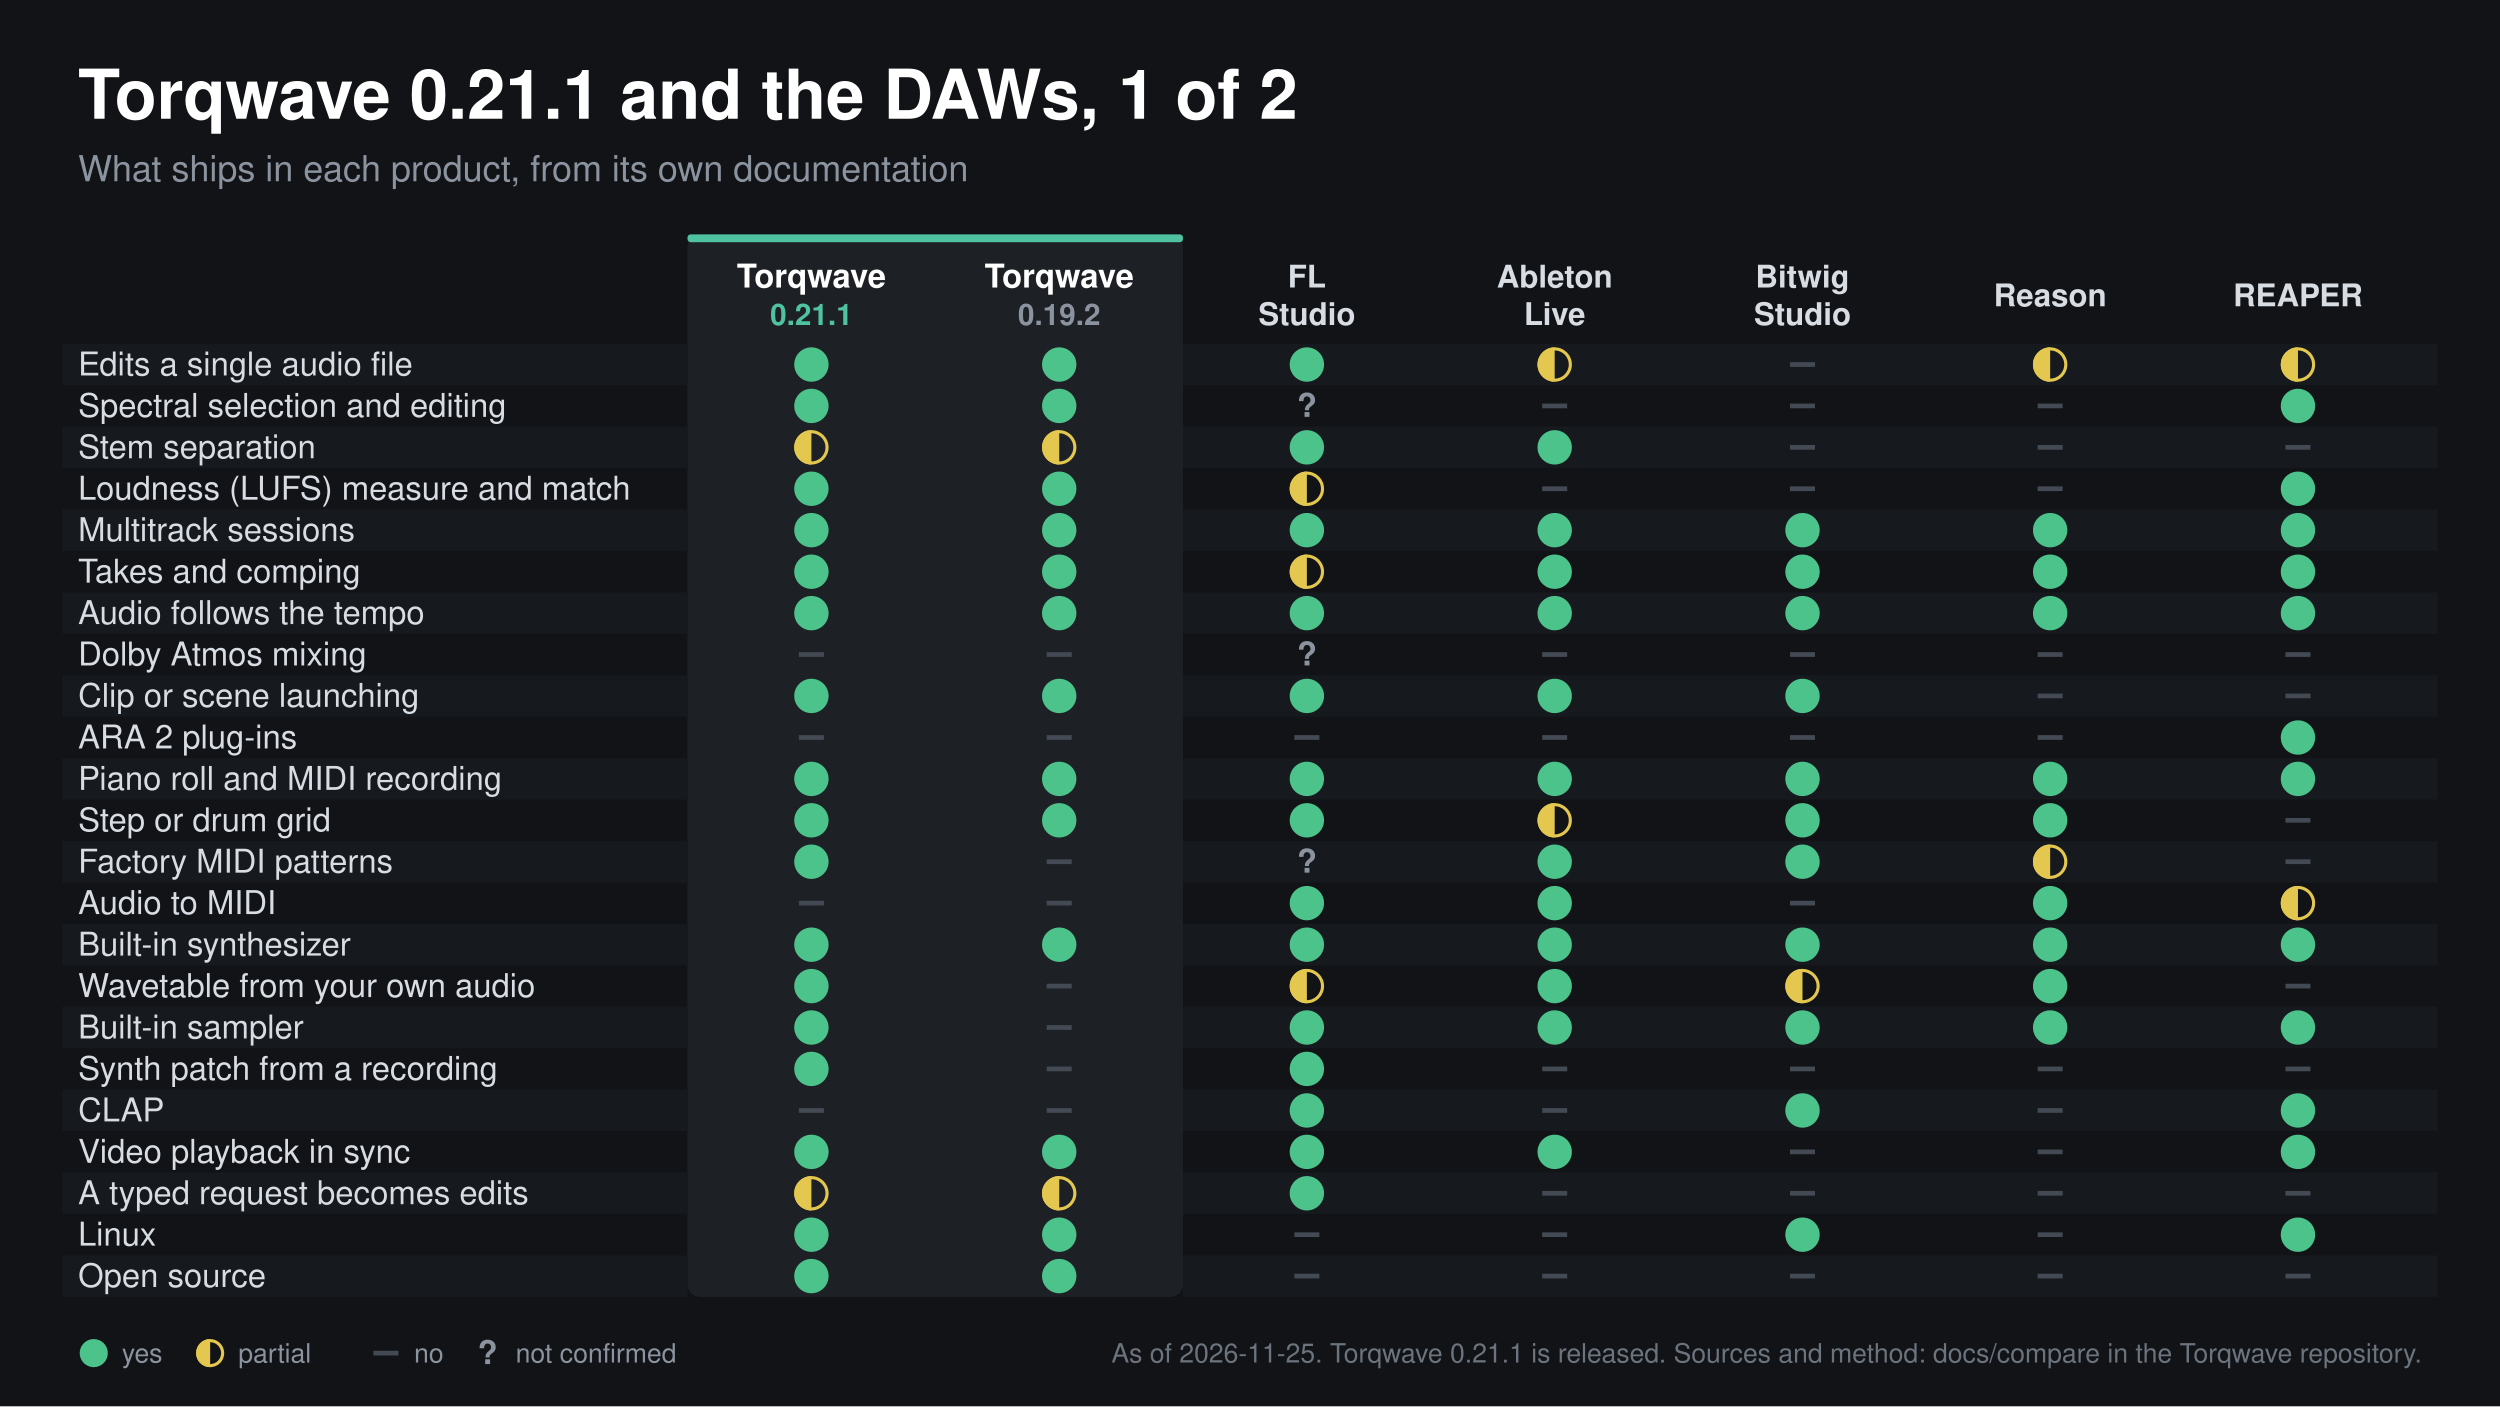
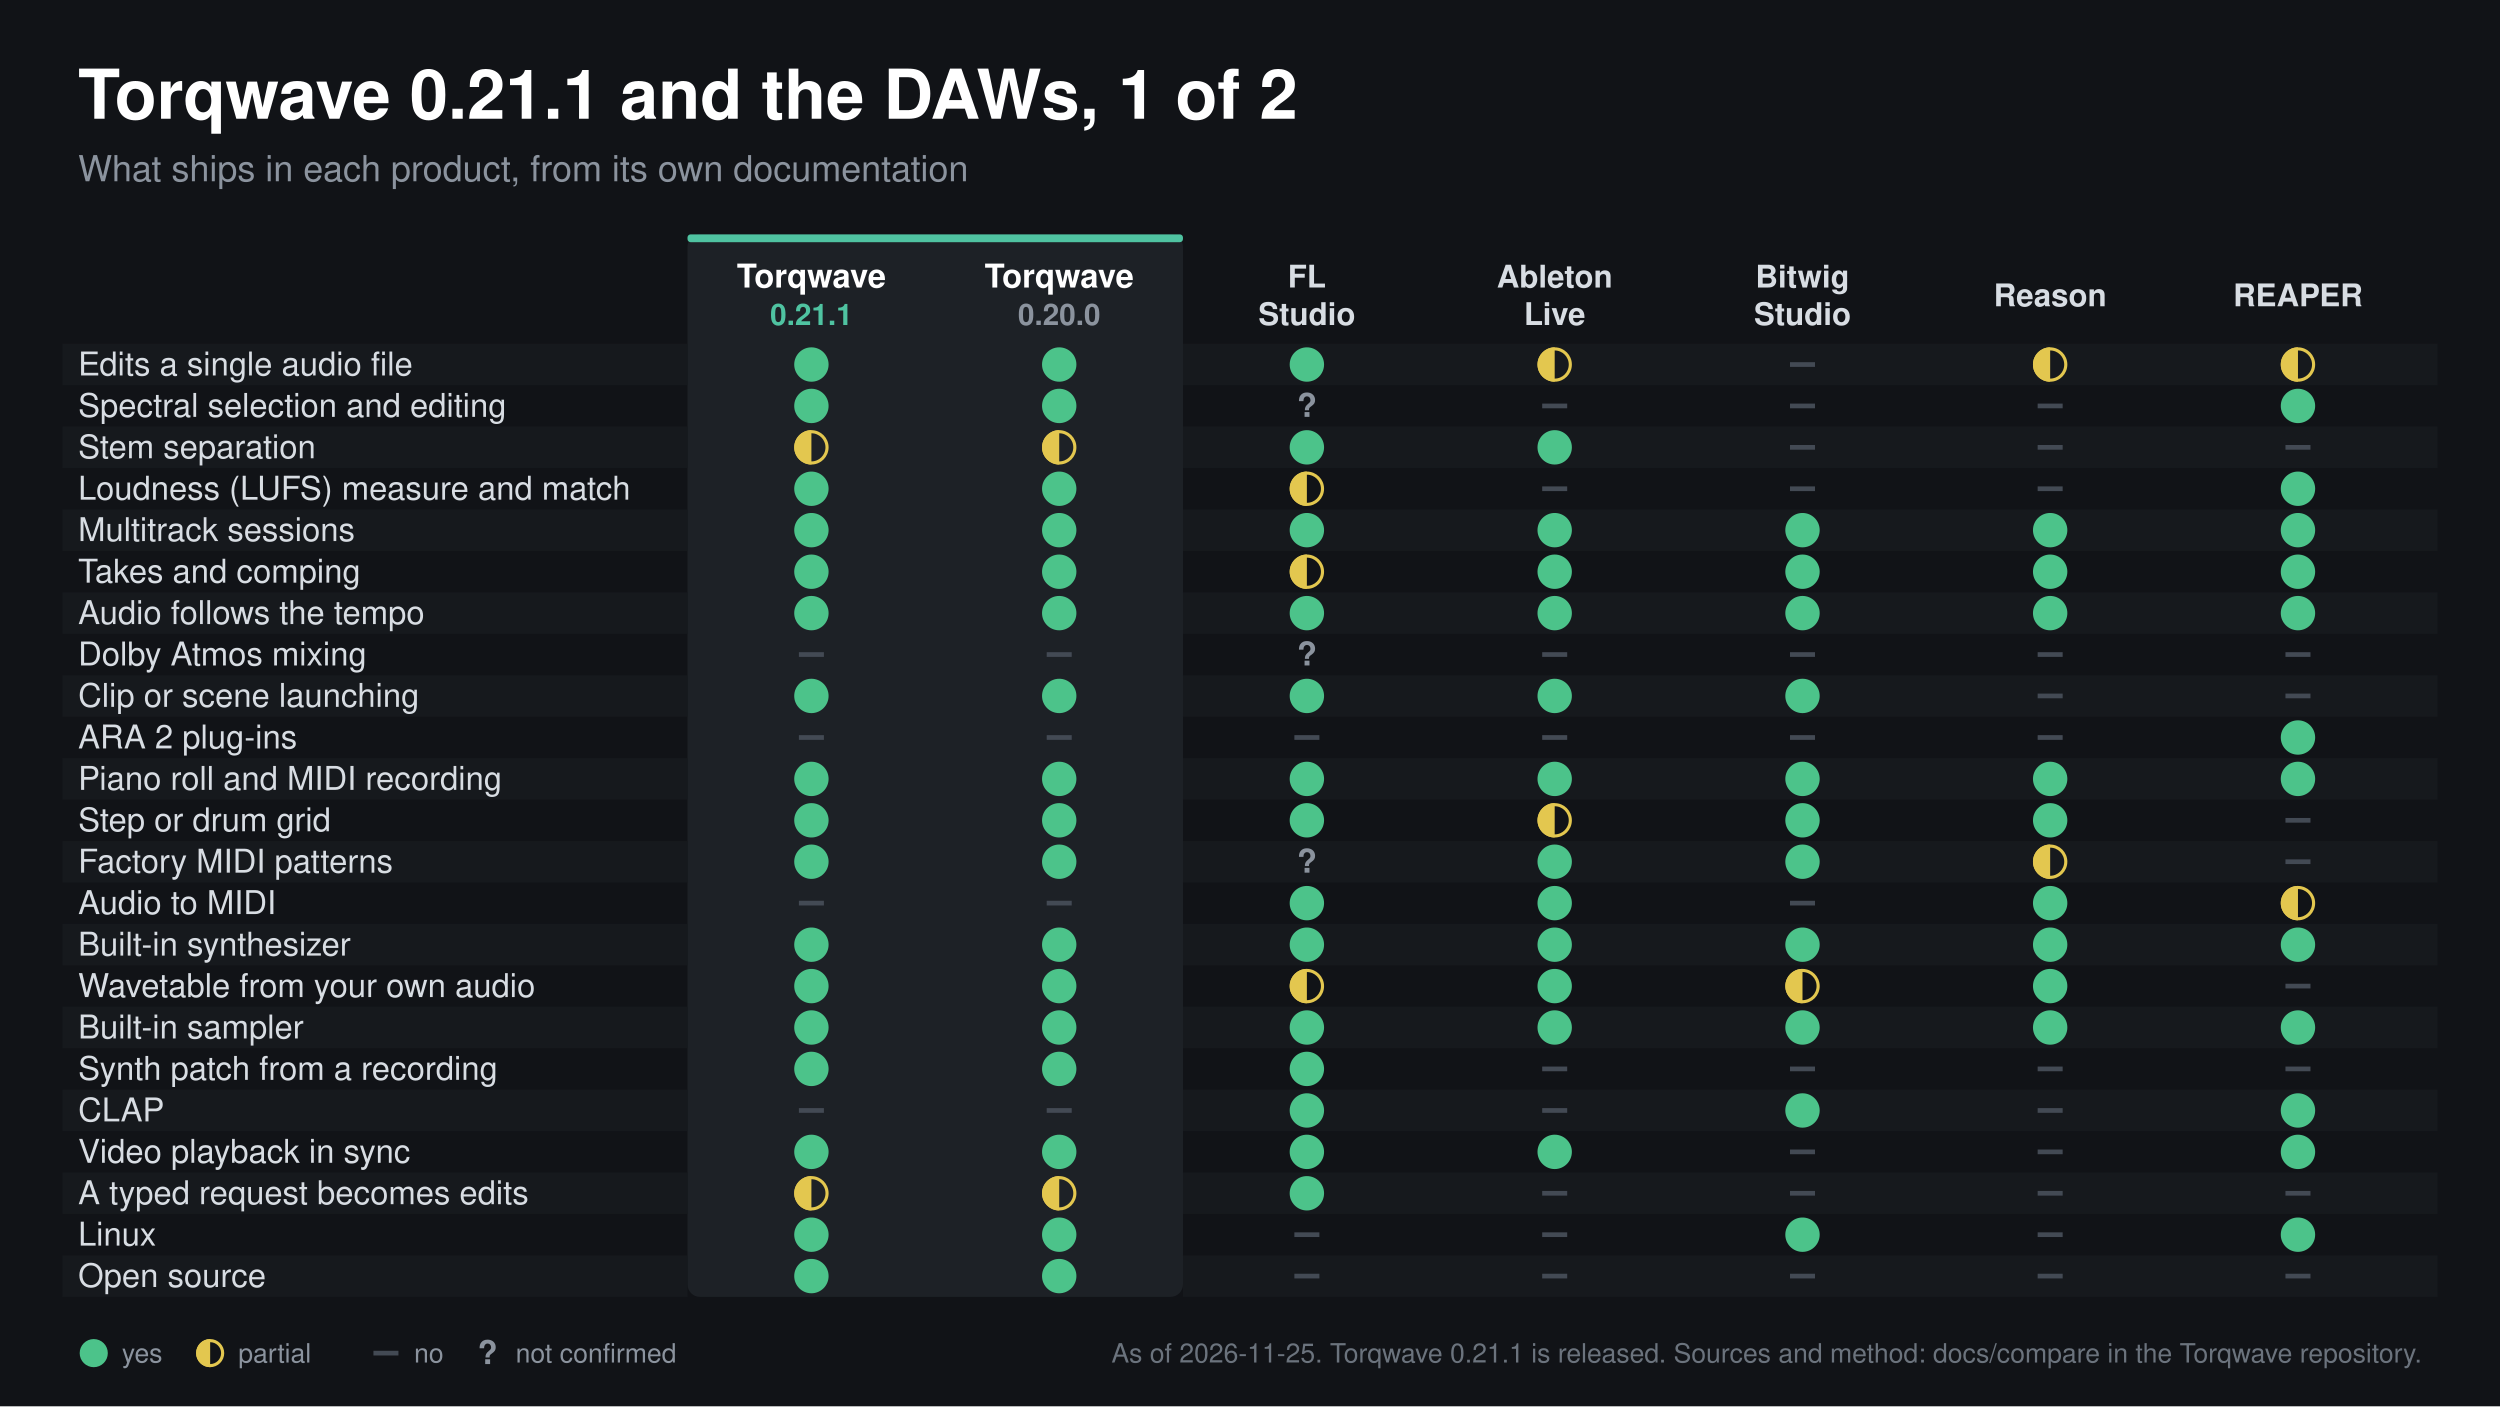
<svg xmlns="http://www.w3.org/2000/svg" width="1600" height="900" viewBox="0 0 1600 900" font-family="Helvetica Neue, Helvetica, Arial, sans-serif">
  <rect width="1600" height="900" fill="#111317" />
  <text x="50.0" y="76.0" font-size="44" fill="#ffffff" text-anchor="start" font-weight="bold">Torqwave 0.21.1 and the DAWs, 1 of 2</text>
  <text x="50.0" y="116.0" font-size="23" fill="#8b939e" text-anchor="start" font-weight="normal">What ships in each product, from its own documentation</text>
  <text x="1550.0" y="872.0" font-size="17" fill="#6b737d" text-anchor="end" font-weight="normal">As of 2026-11-25. Torqwave 0.21.1 is released. Sources and method: docs/compare in the Torqwave repository.</text>
  <rect x="440.0" y="150.0" width="317.1" height="680.0" rx="8" fill="#1d2126" />
  <rect x="440.0" y="150.0" width="317.1" height="5.0" rx="2" fill="#4fc3a1" />
  <text x="519.3" y="184.0" font-size="21" fill="#ffffff" text-anchor="middle" font-weight="bold">Torqwave</text>
  <text x="519.3" y="208.0" font-size="19" fill="#4fc3a1" text-anchor="middle" font-weight="bold">0.21.1</text>
  <text x="677.9" y="184.0" font-size="21" fill="#ffffff" text-anchor="middle" font-weight="bold">Torqwave</text>
-   <text x="677.9" y="208.0" font-size="19" fill="#8b939e" text-anchor="middle" font-weight="bold">0.19.2</text>
+   <text x="677.9" y="208.0" font-size="19" fill="#8b939e" text-anchor="middle" font-weight="bold">0.20.0</text>
  <text x="836.4" y="184.0" font-size="20" fill="#d8dde3" text-anchor="middle" font-weight="bold">FL</text>
  <text x="836.4" y="208.0" font-size="20" fill="#d8dde3" text-anchor="middle" font-weight="bold">Studio</text>
  <text x="995.0" y="184.0" font-size="20" fill="#d8dde3" text-anchor="middle" font-weight="bold">Ableton</text>
  <text x="995.0" y="208.0" font-size="20" fill="#d8dde3" text-anchor="middle" font-weight="bold">Live</text>
  <text x="1153.6" y="184.0" font-size="20" fill="#d8dde3" text-anchor="middle" font-weight="bold">Bitwig</text>
  <text x="1153.6" y="208.0" font-size="20" fill="#d8dde3" text-anchor="middle" font-weight="bold">Studio</text>
  <text x="1312.1" y="196.0" font-size="20" fill="#d8dde3" text-anchor="middle" font-weight="bold">Reason</text>
  <text x="1470.7" y="196.0" font-size="20" fill="#d8dde3" text-anchor="middle" font-weight="bold">REAPER</text>
  <rect x="40.0" y="220.0" width="400.0" height="26.5" rx="0" fill="#16191d" />
  <rect x="757.1" y="220.0" width="802.9" height="26.5" rx="0" fill="#16191d" />
  <text x="50.0" y="240.3" font-size="21" fill="#d8dde3" text-anchor="start" font-weight="normal">Edits a single audio file</text>
  <circle cx="519.3" cy="233.3" r="11" fill="#4cc38a" />
  <circle cx="677.9" cy="233.3" r="11" fill="#4cc38a" />
  <circle cx="836.4" cy="233.3" r="11" fill="#4cc38a" />
  <circle cx="995.0" cy="233.3" r="10" fill="none" stroke="#e3c74f" stroke-width="2" />
  <path d="M 995.0 222.3 A 11 11 0 0 0 995.0 244.3 Z" fill="#e3c74f" />
  <line x1="1145.6" y1="233.3" x2="1161.6" y2="233.3" stroke="#434a54" stroke-width="3" />
  <circle cx="1312.1" cy="233.3" r="10" fill="none" stroke="#e3c74f" stroke-width="2" />
  <path d="M 1312.1 222.3 A 11 11 0 0 0 1312.1 244.3 Z" fill="#e3c74f" />
  <circle cx="1470.7" cy="233.3" r="10" fill="none" stroke="#e3c74f" stroke-width="2" />
  <path d="M 1470.7 222.3 A 11 11 0 0 0 1470.7 244.3 Z" fill="#e3c74f" />
  <text x="50.0" y="266.8" font-size="21" fill="#d8dde3" text-anchor="start" font-weight="normal">Spectral selection and editing</text>
  <circle cx="519.3" cy="259.8" r="11" fill="#4cc38a" />
  <circle cx="677.9" cy="259.8" r="11" fill="#4cc38a" />
  <text x="836.4" y="266.8" font-size="21" fill="#8b939e" text-anchor="middle" font-weight="bold">?</text>
  <line x1="987.0" y1="259.8" x2="1003.0" y2="259.8" stroke="#434a54" stroke-width="3" />
  <line x1="1145.6" y1="259.8" x2="1161.6" y2="259.8" stroke="#434a54" stroke-width="3" />
  <line x1="1304.1" y1="259.8" x2="1320.1" y2="259.8" stroke="#434a54" stroke-width="3" />
  <circle cx="1470.7" cy="259.8" r="11" fill="#4cc38a" />
  <rect x="40.0" y="273.0" width="400.0" height="26.5" rx="0" fill="#16191d" />
  <rect x="757.1" y="273.0" width="802.9" height="26.5" rx="0" fill="#16191d" />
  <text x="50.0" y="293.3" font-size="21" fill="#d8dde3" text-anchor="start" font-weight="normal">Stem separation</text>
  <circle cx="519.3" cy="286.3" r="10" fill="none" stroke="#e3c74f" stroke-width="2" />
  <path d="M 519.3 275.3 A 11 11 0 0 0 519.3 297.3 Z" fill="#e3c74f" />
  <circle cx="677.9" cy="286.3" r="10" fill="none" stroke="#e3c74f" stroke-width="2" />
  <path d="M 677.9 275.3 A 11 11 0 0 0 677.9 297.3 Z" fill="#e3c74f" />
  <circle cx="836.4" cy="286.3" r="11" fill="#4cc38a" />
  <circle cx="995.0" cy="286.3" r="11" fill="#4cc38a" />
  <line x1="1145.6" y1="286.3" x2="1161.6" y2="286.3" stroke="#434a54" stroke-width="3" />
  <line x1="1304.1" y1="286.3" x2="1320.1" y2="286.3" stroke="#434a54" stroke-width="3" />
  <line x1="1462.7" y1="286.3" x2="1478.7" y2="286.3" stroke="#434a54" stroke-width="3" />
  <text x="50.0" y="319.8" font-size="21" fill="#d8dde3" text-anchor="start" font-weight="normal">Loudness (LUFS) measure and match</text>
  <circle cx="519.3" cy="312.8" r="11" fill="#4cc38a" />
  <circle cx="677.9" cy="312.8" r="11" fill="#4cc38a" />
  <circle cx="836.4" cy="312.8" r="10" fill="none" stroke="#e3c74f" stroke-width="2" />
  <path d="M 836.4 301.8 A 11 11 0 0 0 836.4 323.8 Z" fill="#e3c74f" />
  <line x1="987.0" y1="312.8" x2="1003.0" y2="312.8" stroke="#434a54" stroke-width="3" />
  <line x1="1145.6" y1="312.8" x2="1161.6" y2="312.8" stroke="#434a54" stroke-width="3" />
  <line x1="1304.1" y1="312.8" x2="1320.1" y2="312.8" stroke="#434a54" stroke-width="3" />
  <circle cx="1470.7" cy="312.8" r="11" fill="#4cc38a" />
  <rect x="40.0" y="326.1" width="400.0" height="26.5" rx="0" fill="#16191d" />
  <rect x="757.1" y="326.1" width="802.9" height="26.5" rx="0" fill="#16191d" />
  <text x="50.0" y="346.3" font-size="21" fill="#d8dde3" text-anchor="start" font-weight="normal">Multitrack sessions</text>
  <circle cx="519.3" cy="339.3" r="11" fill="#4cc38a" />
  <circle cx="677.9" cy="339.3" r="11" fill="#4cc38a" />
  <circle cx="836.4" cy="339.3" r="11" fill="#4cc38a" />
  <circle cx="995.0" cy="339.3" r="11" fill="#4cc38a" />
  <circle cx="1153.6" cy="339.3" r="11" fill="#4cc38a" />
  <circle cx="1312.1" cy="339.3" r="11" fill="#4cc38a" />
  <circle cx="1470.7" cy="339.3" r="11" fill="#4cc38a" />
  <text x="50.0" y="372.9" font-size="21" fill="#d8dde3" text-anchor="start" font-weight="normal">Takes and comping</text>
  <circle cx="519.3" cy="365.9" r="11" fill="#4cc38a" />
  <circle cx="677.9" cy="365.9" r="11" fill="#4cc38a" />
  <circle cx="836.4" cy="365.9" r="10" fill="none" stroke="#e3c74f" stroke-width="2" />
  <path d="M 836.4 354.9 A 11 11 0 0 0 836.4 376.9 Z" fill="#e3c74f" />
  <circle cx="995.0" cy="365.9" r="11" fill="#4cc38a" />
  <circle cx="1153.6" cy="365.9" r="11" fill="#4cc38a" />
  <circle cx="1312.1" cy="365.9" r="11" fill="#4cc38a" />
  <circle cx="1470.7" cy="365.9" r="11" fill="#4cc38a" />
  <rect x="40.0" y="379.1" width="400.0" height="26.5" rx="0" fill="#16191d" />
  <rect x="757.1" y="379.1" width="802.9" height="26.5" rx="0" fill="#16191d" />
  <text x="50.0" y="399.4" font-size="21" fill="#d8dde3" text-anchor="start" font-weight="normal">Audio follows the tempo</text>
  <circle cx="519.3" cy="392.4" r="11" fill="#4cc38a" />
  <circle cx="677.9" cy="392.4" r="11" fill="#4cc38a" />
  <circle cx="836.4" cy="392.4" r="11" fill="#4cc38a" />
  <circle cx="995.0" cy="392.4" r="11" fill="#4cc38a" />
  <circle cx="1153.6" cy="392.4" r="11" fill="#4cc38a" />
  <circle cx="1312.1" cy="392.4" r="11" fill="#4cc38a" />
  <circle cx="1470.7" cy="392.4" r="11" fill="#4cc38a" />
  <text x="50.0" y="425.9" font-size="21" fill="#d8dde3" text-anchor="start" font-weight="normal">Dolby Atmos mixing</text>
  <line x1="511.3" y1="418.9" x2="527.3" y2="418.9" stroke="#434a54" stroke-width="3" />
  <line x1="669.9" y1="418.9" x2="685.9" y2="418.9" stroke="#434a54" stroke-width="3" />
  <text x="836.4" y="425.9" font-size="21" fill="#8b939e" text-anchor="middle" font-weight="bold">?</text>
  <line x1="987.0" y1="418.9" x2="1003.0" y2="418.9" stroke="#434a54" stroke-width="3" />
  <line x1="1145.6" y1="418.9" x2="1161.6" y2="418.9" stroke="#434a54" stroke-width="3" />
  <line x1="1304.1" y1="418.9" x2="1320.1" y2="418.9" stroke="#434a54" stroke-width="3" />
  <line x1="1462.7" y1="418.9" x2="1478.7" y2="418.9" stroke="#434a54" stroke-width="3" />
  <rect x="40.0" y="432.2" width="400.0" height="26.5" rx="0" fill="#16191d" />
  <rect x="757.1" y="432.2" width="802.9" height="26.5" rx="0" fill="#16191d" />
  <text x="50.0" y="452.4" font-size="21" fill="#d8dde3" text-anchor="start" font-weight="normal">Clip or scene launching</text>
  <circle cx="519.3" cy="445.4" r="11" fill="#4cc38a" />
  <circle cx="677.9" cy="445.4" r="11" fill="#4cc38a" />
  <circle cx="836.4" cy="445.4" r="11" fill="#4cc38a" />
  <circle cx="995.0" cy="445.4" r="11" fill="#4cc38a" />
  <circle cx="1153.6" cy="445.4" r="11" fill="#4cc38a" />
  <line x1="1304.1" y1="445.4" x2="1320.1" y2="445.4" stroke="#434a54" stroke-width="3" />
  <line x1="1462.7" y1="445.4" x2="1478.7" y2="445.4" stroke="#434a54" stroke-width="3" />
  <text x="50.0" y="479.0" font-size="21" fill="#d8dde3" text-anchor="start" font-weight="normal">ARA 2 plug-ins</text>
  <line x1="511.3" y1="472.0" x2="527.3" y2="472.0" stroke="#434a54" stroke-width="3" />
  <line x1="669.9" y1="472.0" x2="685.9" y2="472.0" stroke="#434a54" stroke-width="3" />
  <line x1="828.4" y1="472.0" x2="844.4" y2="472.0" stroke="#434a54" stroke-width="3" />
  <line x1="987.0" y1="472.0" x2="1003.0" y2="472.0" stroke="#434a54" stroke-width="3" />
  <line x1="1145.6" y1="472.0" x2="1161.6" y2="472.0" stroke="#434a54" stroke-width="3" />
  <line x1="1304.1" y1="472.0" x2="1320.1" y2="472.0" stroke="#434a54" stroke-width="3" />
  <circle cx="1470.7" cy="472.0" r="11" fill="#4cc38a" />
  <rect x="40.0" y="485.2" width="400.0" height="26.5" rx="0" fill="#16191d" />
  <rect x="757.1" y="485.2" width="802.9" height="26.5" rx="0" fill="#16191d" />
  <text x="50.0" y="505.5" font-size="21" fill="#d8dde3" text-anchor="start" font-weight="normal">Piano roll and MIDI recording</text>
  <circle cx="519.3" cy="498.5" r="11" fill="#4cc38a" />
  <circle cx="677.9" cy="498.5" r="11" fill="#4cc38a" />
  <circle cx="836.4" cy="498.5" r="11" fill="#4cc38a" />
  <circle cx="995.0" cy="498.5" r="11" fill="#4cc38a" />
  <circle cx="1153.6" cy="498.5" r="11" fill="#4cc38a" />
  <circle cx="1312.1" cy="498.5" r="11" fill="#4cc38a" />
  <circle cx="1470.7" cy="498.5" r="11" fill="#4cc38a" />
  <text x="50.0" y="532.0" font-size="21" fill="#d8dde3" text-anchor="start" font-weight="normal">Step or drum grid</text>
  <circle cx="519.3" cy="525.0" r="11" fill="#4cc38a" />
  <circle cx="677.9" cy="525.0" r="11" fill="#4cc38a" />
  <circle cx="836.4" cy="525.0" r="11" fill="#4cc38a" />
  <circle cx="995.0" cy="525.0" r="10" fill="none" stroke="#e3c74f" stroke-width="2" />
  <path d="M 995.0 514.0 A 11 11 0 0 0 995.0 536.0 Z" fill="#e3c74f" />
  <circle cx="1153.6" cy="525.0" r="11" fill="#4cc38a" />
  <circle cx="1312.1" cy="525.0" r="11" fill="#4cc38a" />
  <line x1="1462.7" y1="525.0" x2="1478.7" y2="525.0" stroke="#434a54" stroke-width="3" />
  <rect x="40.0" y="538.3" width="400.0" height="26.5" rx="0" fill="#16191d" />
  <rect x="757.1" y="538.3" width="802.9" height="26.5" rx="0" fill="#16191d" />
  <text x="50.0" y="558.5" font-size="21" fill="#d8dde3" text-anchor="start" font-weight="normal">Factory MIDI patterns</text>
  <circle cx="519.3" cy="551.5" r="11" fill="#4cc38a" />
-   <line x1="669.9" y1="551.5" x2="685.9" y2="551.5" stroke="#434a54" stroke-width="3" />
+   <circle cx="677.9" cy="551.5" r="11" fill="#4cc38a" />
  <text x="836.4" y="558.5" font-size="21" fill="#8b939e" text-anchor="middle" font-weight="bold">?</text>
  <circle cx="995.0" cy="551.5" r="11" fill="#4cc38a" />
  <circle cx="1153.6" cy="551.5" r="11" fill="#4cc38a" />
  <circle cx="1312.1" cy="551.5" r="10" fill="none" stroke="#e3c74f" stroke-width="2" />
  <path d="M 1312.1 540.5 A 11 11 0 0 0 1312.1 562.5 Z" fill="#e3c74f" />
  <line x1="1462.7" y1="551.5" x2="1478.7" y2="551.5" stroke="#434a54" stroke-width="3" />
  <text x="50.0" y="585.0" font-size="21" fill="#d8dde3" text-anchor="start" font-weight="normal">Audio to MIDI</text>
  <line x1="511.3" y1="578.0" x2="527.3" y2="578.0" stroke="#434a54" stroke-width="3" />
  <line x1="669.9" y1="578.0" x2="685.9" y2="578.0" stroke="#434a54" stroke-width="3" />
  <circle cx="836.4" cy="578.0" r="11" fill="#4cc38a" />
  <circle cx="995.0" cy="578.0" r="11" fill="#4cc38a" />
  <line x1="1145.6" y1="578.0" x2="1161.6" y2="578.0" stroke="#434a54" stroke-width="3" />
  <circle cx="1312.1" cy="578.0" r="11" fill="#4cc38a" />
  <circle cx="1470.7" cy="578.0" r="10" fill="none" stroke="#e3c74f" stroke-width="2" />
  <path d="M 1470.7 567.0 A 11 11 0 0 0 1470.7 589.0 Z" fill="#e3c74f" />
  <rect x="40.0" y="591.3" width="400.0" height="26.5" rx="0" fill="#16191d" />
  <rect x="757.1" y="591.3" width="802.9" height="26.5" rx="0" fill="#16191d" />
  <text x="50.0" y="611.6" font-size="21" fill="#d8dde3" text-anchor="start" font-weight="normal">Built-in synthesizer</text>
  <circle cx="519.3" cy="604.6" r="11" fill="#4cc38a" />
  <circle cx="677.9" cy="604.6" r="11" fill="#4cc38a" />
  <circle cx="836.4" cy="604.6" r="11" fill="#4cc38a" />
  <circle cx="995.0" cy="604.6" r="11" fill="#4cc38a" />
  <circle cx="1153.6" cy="604.6" r="11" fill="#4cc38a" />
  <circle cx="1312.1" cy="604.6" r="11" fill="#4cc38a" />
  <circle cx="1470.7" cy="604.6" r="11" fill="#4cc38a" />
  <text x="50.0" y="638.1" font-size="21" fill="#d8dde3" text-anchor="start" font-weight="normal">Wavetable from your own audio</text>
  <circle cx="519.3" cy="631.1" r="11" fill="#4cc38a" />
-   <line x1="669.9" y1="631.1" x2="685.9" y2="631.1" stroke="#434a54" stroke-width="3" />
+   <circle cx="677.9" cy="631.1" r="11" fill="#4cc38a" />
  <circle cx="836.4" cy="631.1" r="10" fill="none" stroke="#e3c74f" stroke-width="2" />
  <path d="M 836.4 620.1 A 11 11 0 0 0 836.4 642.1 Z" fill="#e3c74f" />
  <circle cx="995.0" cy="631.1" r="11" fill="#4cc38a" />
  <circle cx="1153.6" cy="631.1" r="10" fill="none" stroke="#e3c74f" stroke-width="2" />
  <path d="M 1153.6 620.1 A 11 11 0 0 0 1153.6 642.1 Z" fill="#e3c74f" />
  <circle cx="1312.1" cy="631.1" r="11" fill="#4cc38a" />
  <line x1="1462.7" y1="631.1" x2="1478.7" y2="631.1" stroke="#434a54" stroke-width="3" />
  <rect x="40.0" y="644.3" width="400.0" height="26.5" rx="0" fill="#16191d" />
  <rect x="757.1" y="644.3" width="802.9" height="26.5" rx="0" fill="#16191d" />
  <text x="50.0" y="664.6" font-size="21" fill="#d8dde3" text-anchor="start" font-weight="normal">Built-in sampler</text>
  <circle cx="519.3" cy="657.6" r="11" fill="#4cc38a" />
-   <line x1="669.9" y1="657.6" x2="685.9" y2="657.6" stroke="#434a54" stroke-width="3" />
+   <circle cx="677.9" cy="657.6" r="11" fill="#4cc38a" />
  <circle cx="836.4" cy="657.6" r="11" fill="#4cc38a" />
  <circle cx="995.0" cy="657.6" r="11" fill="#4cc38a" />
  <circle cx="1153.6" cy="657.6" r="11" fill="#4cc38a" />
  <circle cx="1312.1" cy="657.6" r="11" fill="#4cc38a" />
  <circle cx="1470.7" cy="657.6" r="11" fill="#4cc38a" />
  <text x="50.0" y="691.1" font-size="21" fill="#d8dde3" text-anchor="start" font-weight="normal">Synth patch from a recording</text>
  <circle cx="519.3" cy="684.1" r="11" fill="#4cc38a" />
-   <line x1="669.9" y1="684.1" x2="685.9" y2="684.1" stroke="#434a54" stroke-width="3" />
+   <circle cx="677.9" cy="684.1" r="11" fill="#4cc38a" />
  <circle cx="836.4" cy="684.1" r="11" fill="#4cc38a" />
  <line x1="987.0" y1="684.1" x2="1003.0" y2="684.1" stroke="#434a54" stroke-width="3" />
  <line x1="1145.6" y1="684.1" x2="1161.6" y2="684.1" stroke="#434a54" stroke-width="3" />
  <line x1="1304.1" y1="684.1" x2="1320.1" y2="684.1" stroke="#434a54" stroke-width="3" />
  <line x1="1462.7" y1="684.1" x2="1478.7" y2="684.1" stroke="#434a54" stroke-width="3" />
  <rect x="40.0" y="697.4" width="400.0" height="26.5" rx="0" fill="#16191d" />
  <rect x="757.1" y="697.4" width="802.9" height="26.5" rx="0" fill="#16191d" />
  <text x="50.0" y="717.7" font-size="21" fill="#d8dde3" text-anchor="start" font-weight="normal">CLAP</text>
  <line x1="511.3" y1="710.7" x2="527.3" y2="710.7" stroke="#434a54" stroke-width="3" />
  <line x1="669.9" y1="710.7" x2="685.9" y2="710.7" stroke="#434a54" stroke-width="3" />
  <circle cx="836.4" cy="710.7" r="11" fill="#4cc38a" />
  <line x1="987.0" y1="710.7" x2="1003.0" y2="710.7" stroke="#434a54" stroke-width="3" />
  <circle cx="1153.6" cy="710.7" r="11" fill="#4cc38a" />
  <line x1="1304.1" y1="710.7" x2="1320.1" y2="710.7" stroke="#434a54" stroke-width="3" />
  <circle cx="1470.7" cy="710.7" r="11" fill="#4cc38a" />
  <text x="50.0" y="744.2" font-size="21" fill="#d8dde3" text-anchor="start" font-weight="normal">Video playback in sync</text>
  <circle cx="519.3" cy="737.2" r="11" fill="#4cc38a" />
  <circle cx="677.9" cy="737.2" r="11" fill="#4cc38a" />
  <circle cx="836.4" cy="737.2" r="11" fill="#4cc38a" />
  <circle cx="995.0" cy="737.2" r="11" fill="#4cc38a" />
  <line x1="1145.6" y1="737.2" x2="1161.6" y2="737.2" stroke="#434a54" stroke-width="3" />
  <line x1="1304.1" y1="737.2" x2="1320.1" y2="737.2" stroke="#434a54" stroke-width="3" />
  <circle cx="1470.7" cy="737.2" r="11" fill="#4cc38a" />
  <rect x="40.0" y="750.4" width="400.0" height="26.5" rx="0" fill="#16191d" />
  <rect x="757.1" y="750.4" width="802.9" height="26.5" rx="0" fill="#16191d" />
  <text x="50.0" y="770.7" font-size="21" fill="#d8dde3" text-anchor="start" font-weight="normal">A typed request becomes edits</text>
  <circle cx="519.3" cy="763.7" r="10" fill="none" stroke="#e3c74f" stroke-width="2" />
  <path d="M 519.3 752.7 A 11 11 0 0 0 519.3 774.7 Z" fill="#e3c74f" />
  <circle cx="677.9" cy="763.7" r="10" fill="none" stroke="#e3c74f" stroke-width="2" />
  <path d="M 677.9 752.7 A 11 11 0 0 0 677.9 774.7 Z" fill="#e3c74f" />
  <circle cx="836.4" cy="763.7" r="11" fill="#4cc38a" />
  <line x1="987.0" y1="763.7" x2="1003.0" y2="763.7" stroke="#434a54" stroke-width="3" />
  <line x1="1145.6" y1="763.7" x2="1161.6" y2="763.7" stroke="#434a54" stroke-width="3" />
  <line x1="1304.1" y1="763.7" x2="1320.1" y2="763.7" stroke="#434a54" stroke-width="3" />
  <line x1="1462.7" y1="763.7" x2="1478.7" y2="763.7" stroke="#434a54" stroke-width="3" />
  <text x="50.0" y="797.2" font-size="21" fill="#d8dde3" text-anchor="start" font-weight="normal">Linux</text>
  <circle cx="519.3" cy="790.2" r="11" fill="#4cc38a" />
  <circle cx="677.9" cy="790.2" r="11" fill="#4cc38a" />
  <line x1="828.4" y1="790.2" x2="844.4" y2="790.2" stroke="#434a54" stroke-width="3" />
  <line x1="987.0" y1="790.2" x2="1003.0" y2="790.2" stroke="#434a54" stroke-width="3" />
  <circle cx="1153.6" cy="790.2" r="11" fill="#4cc38a" />
  <line x1="1304.1" y1="790.2" x2="1320.1" y2="790.2" stroke="#434a54" stroke-width="3" />
  <circle cx="1470.7" cy="790.2" r="11" fill="#4cc38a" />
  <rect x="40.0" y="803.5" width="400.0" height="26.5" rx="0" fill="#16191d" />
  <rect x="757.1" y="803.5" width="802.9" height="26.5" rx="0" fill="#16191d" />
  <text x="50.0" y="823.7" font-size="21" fill="#d8dde3" text-anchor="start" font-weight="normal">Open source</text>
  <circle cx="519.3" cy="816.7" r="11" fill="#4cc38a" />
  <circle cx="677.9" cy="816.7" r="11" fill="#4cc38a" />
  <line x1="828.4" y1="816.7" x2="844.4" y2="816.7" stroke="#434a54" stroke-width="3" />
  <line x1="987.0" y1="816.7" x2="1003.0" y2="816.7" stroke="#434a54" stroke-width="3" />
  <line x1="1145.6" y1="816.7" x2="1161.6" y2="816.7" stroke="#434a54" stroke-width="3" />
  <line x1="1304.1" y1="816.7" x2="1320.1" y2="816.7" stroke="#434a54" stroke-width="3" />
  <line x1="1462.7" y1="816.7" x2="1478.7" y2="816.7" stroke="#434a54" stroke-width="3" />
  <circle cx="60.0" cy="866.0" r="9" fill="#4cc38a" />
  <text x="78.0" y="872.0" font-size="17" fill="#8b939e" text-anchor="start" font-weight="normal">yes</text>
  <circle cx="134.5" cy="866.0" r="8" fill="none" stroke="#e3c74f" stroke-width="2" />
  <path d="M 134.5 857.0 A 9 9 0 0 0 134.5 875.0 Z" fill="#e3c74f" />
  <text x="152.5" y="872.0" font-size="17" fill="#8b939e" text-anchor="start" font-weight="normal">partial</text>
  <line x1="239.0" y1="866.0" x2="255.0" y2="866.0" stroke="#434a54" stroke-width="3" />
  <text x="265.0" y="872.0" font-size="17" fill="#8b939e" text-anchor="start" font-weight="normal">no</text>
  <text x="312.0" y="873.0" font-size="21" fill="#8b939e" text-anchor="middle" font-weight="bold">?</text>
  <text x="330.0" y="872.0" font-size="17" fill="#8b939e" text-anchor="start" font-weight="normal">not confirmed</text>
</svg>
